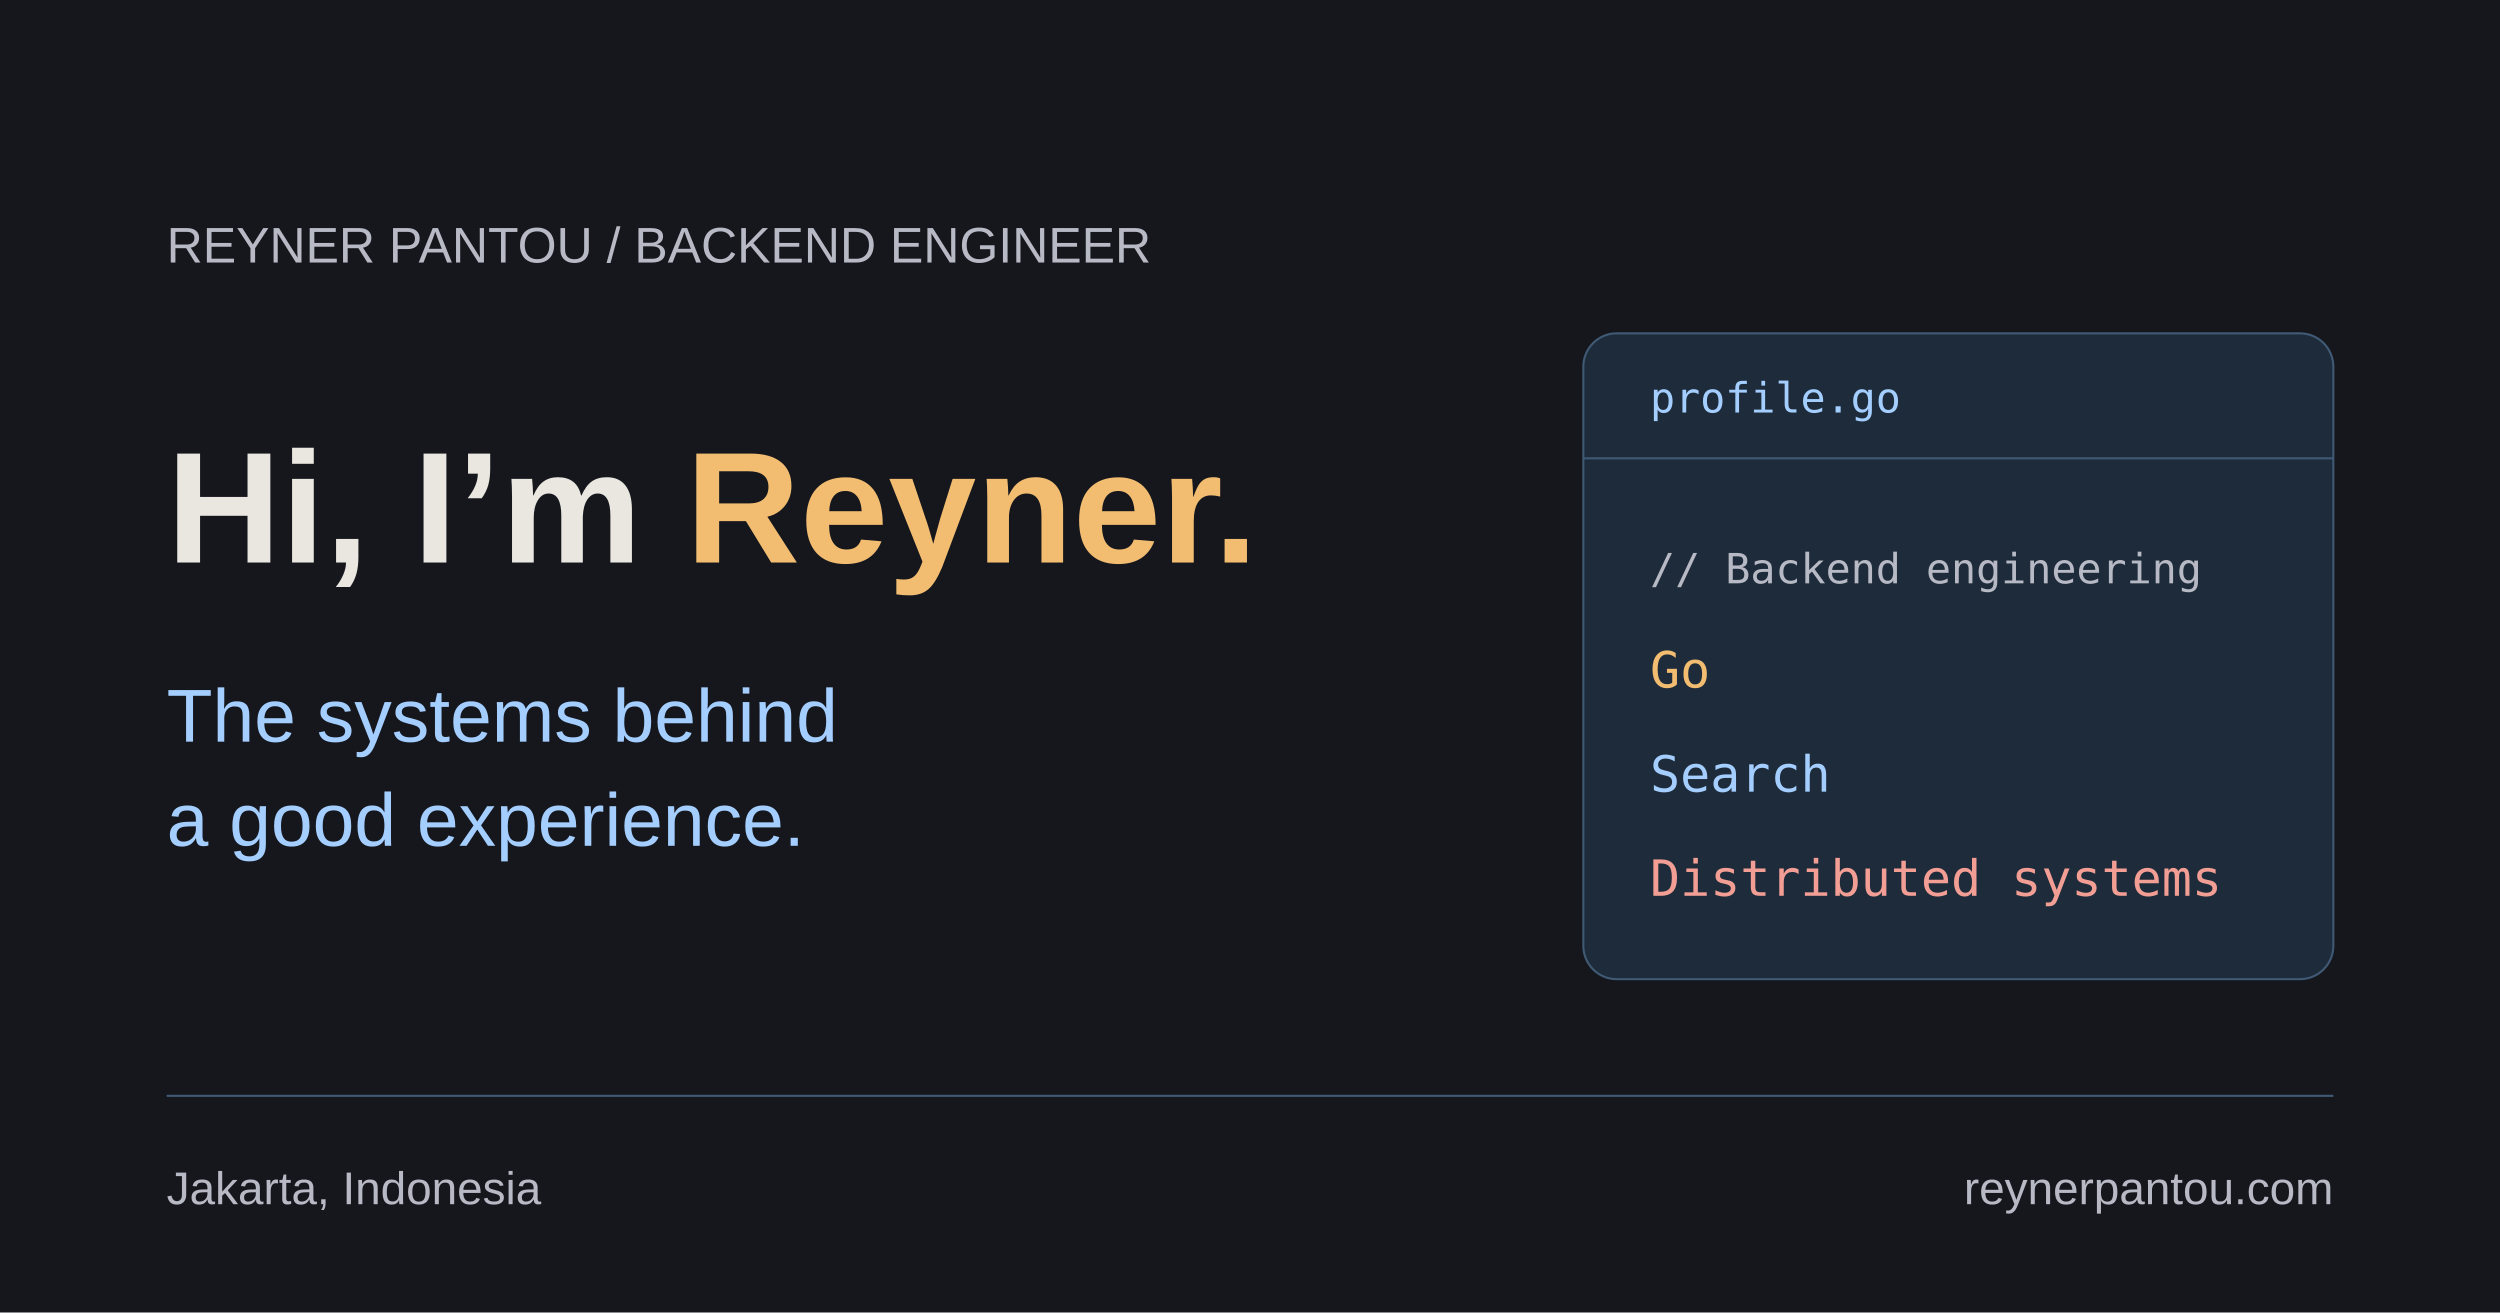
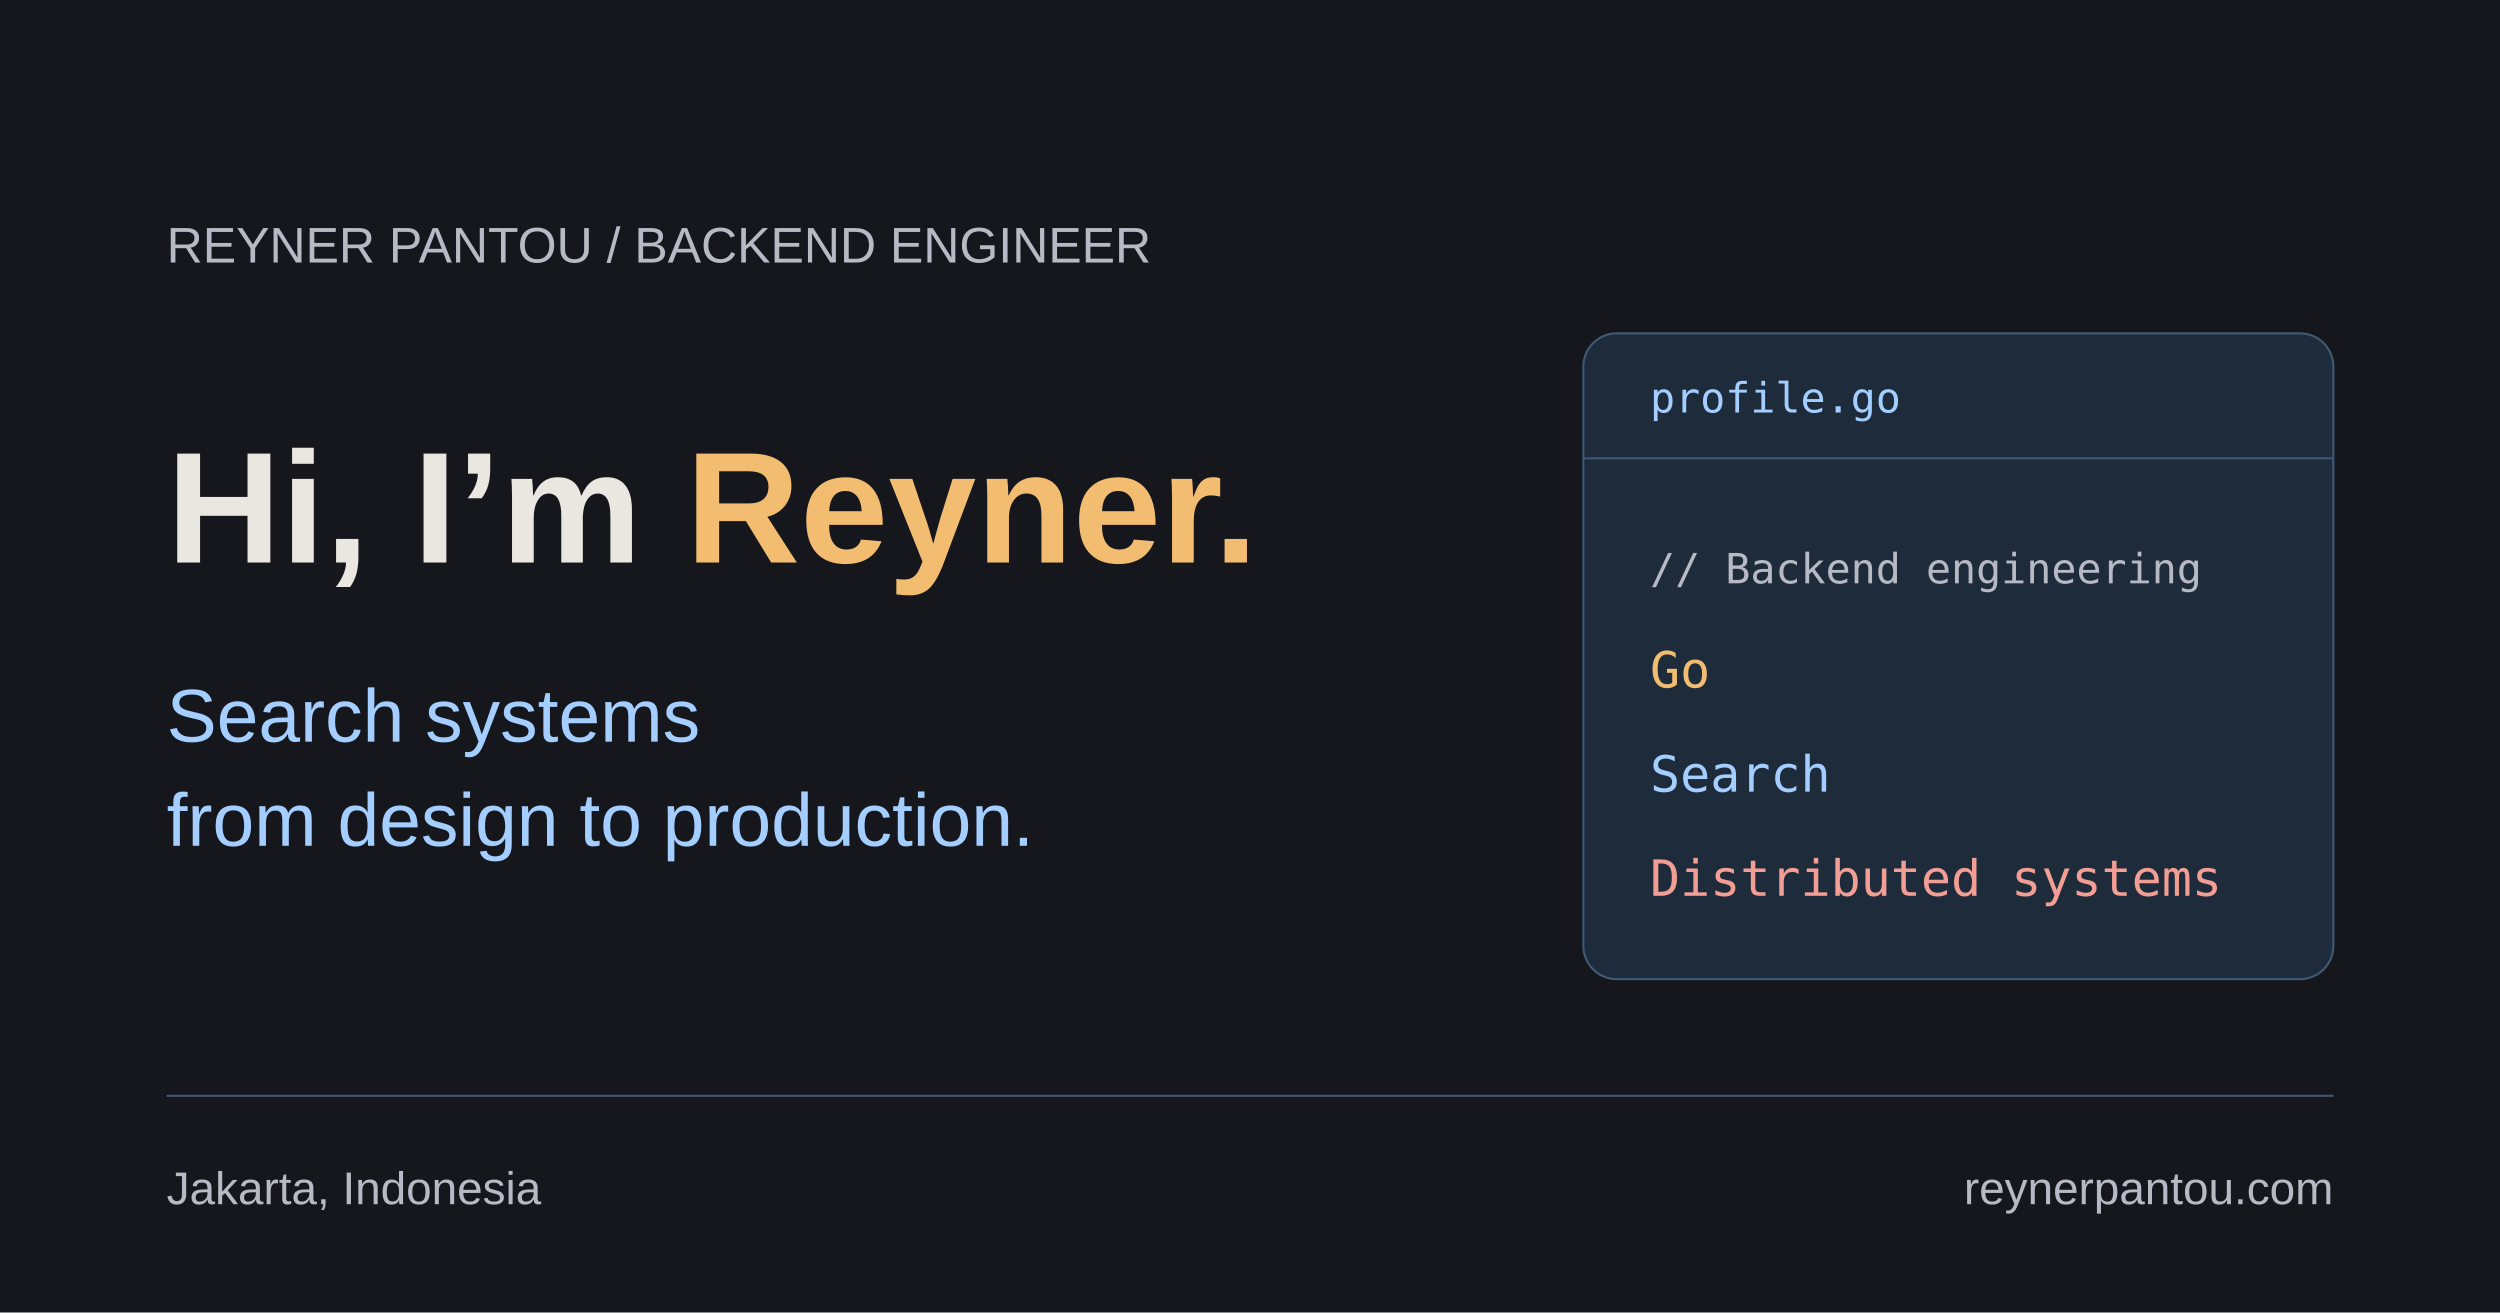
<svg xmlns="http://www.w3.org/2000/svg" width="1200" height="630" viewBox="0 0 1200 630">
  <rect width="1200" height="630" fill="#15171d" />
  <rect x="760" y="160" width="360" height="310" rx="16" fill="#1d2b3a" stroke="#405a75" />
  <path d="M760 220h360" stroke="#405a75" />
  <text x="792" y="198" font-family="monospace" font-size="20" fill="#a4ceff">profile.go</text>
  <text x="792" y="280" font-family="monospace" font-size="20" fill="#b7b9c4">// Backend engineering</text>
  <text x="792" y="330" font-family="monospace" font-size="24" fill="#f2bd71">Go</text>
  <text x="792" y="380" font-family="monospace" font-size="24" fill="#a4ceff">Search</text>
  <text x="792" y="430" font-family="monospace" font-size="24" fill="#f39e94">Distributed systems</text>
  <text x="80" y="126" font-family="Arial,sans-serif" font-size="24" fill="#b7b9c4">REYNER PANTOU / BACKEND ENGINEER</text>
  <text x="80" y="270" font-family="Arial,sans-serif" font-weight="600" font-size="76" fill="#eae7e1">Hi, I’m <tspan fill="#f2bd71">Reyner.</tspan>
  </text>
-   <text x="80" y="356" font-family="Arial,sans-serif" font-size="36" fill="#a4ceff">The systems behind</text>
-   <text x="80" y="406" font-family="Arial,sans-serif" font-size="36" fill="#a4ceff">a good experience.</text>
+   <text x="80" y="356" font-family="Arial,sans-serif" font-size="36" fill="#a4ceff">Search systems</text>
+   <text x="80" y="406" font-family="Arial,sans-serif" font-size="36" fill="#a4ceff">from design to production.</text>
  <path d="M80 526h1040" stroke="#405a75" />
  <text x="80" y="578" font-family="Arial,sans-serif" font-size="22" fill="#b7b9c4">Jakarta, Indonesia</text>
  <text x="1120" y="578" text-anchor="end" font-family="Arial,sans-serif" font-size="22" fill="#b7b9c4">reynerpantou.com</text>
</svg>
